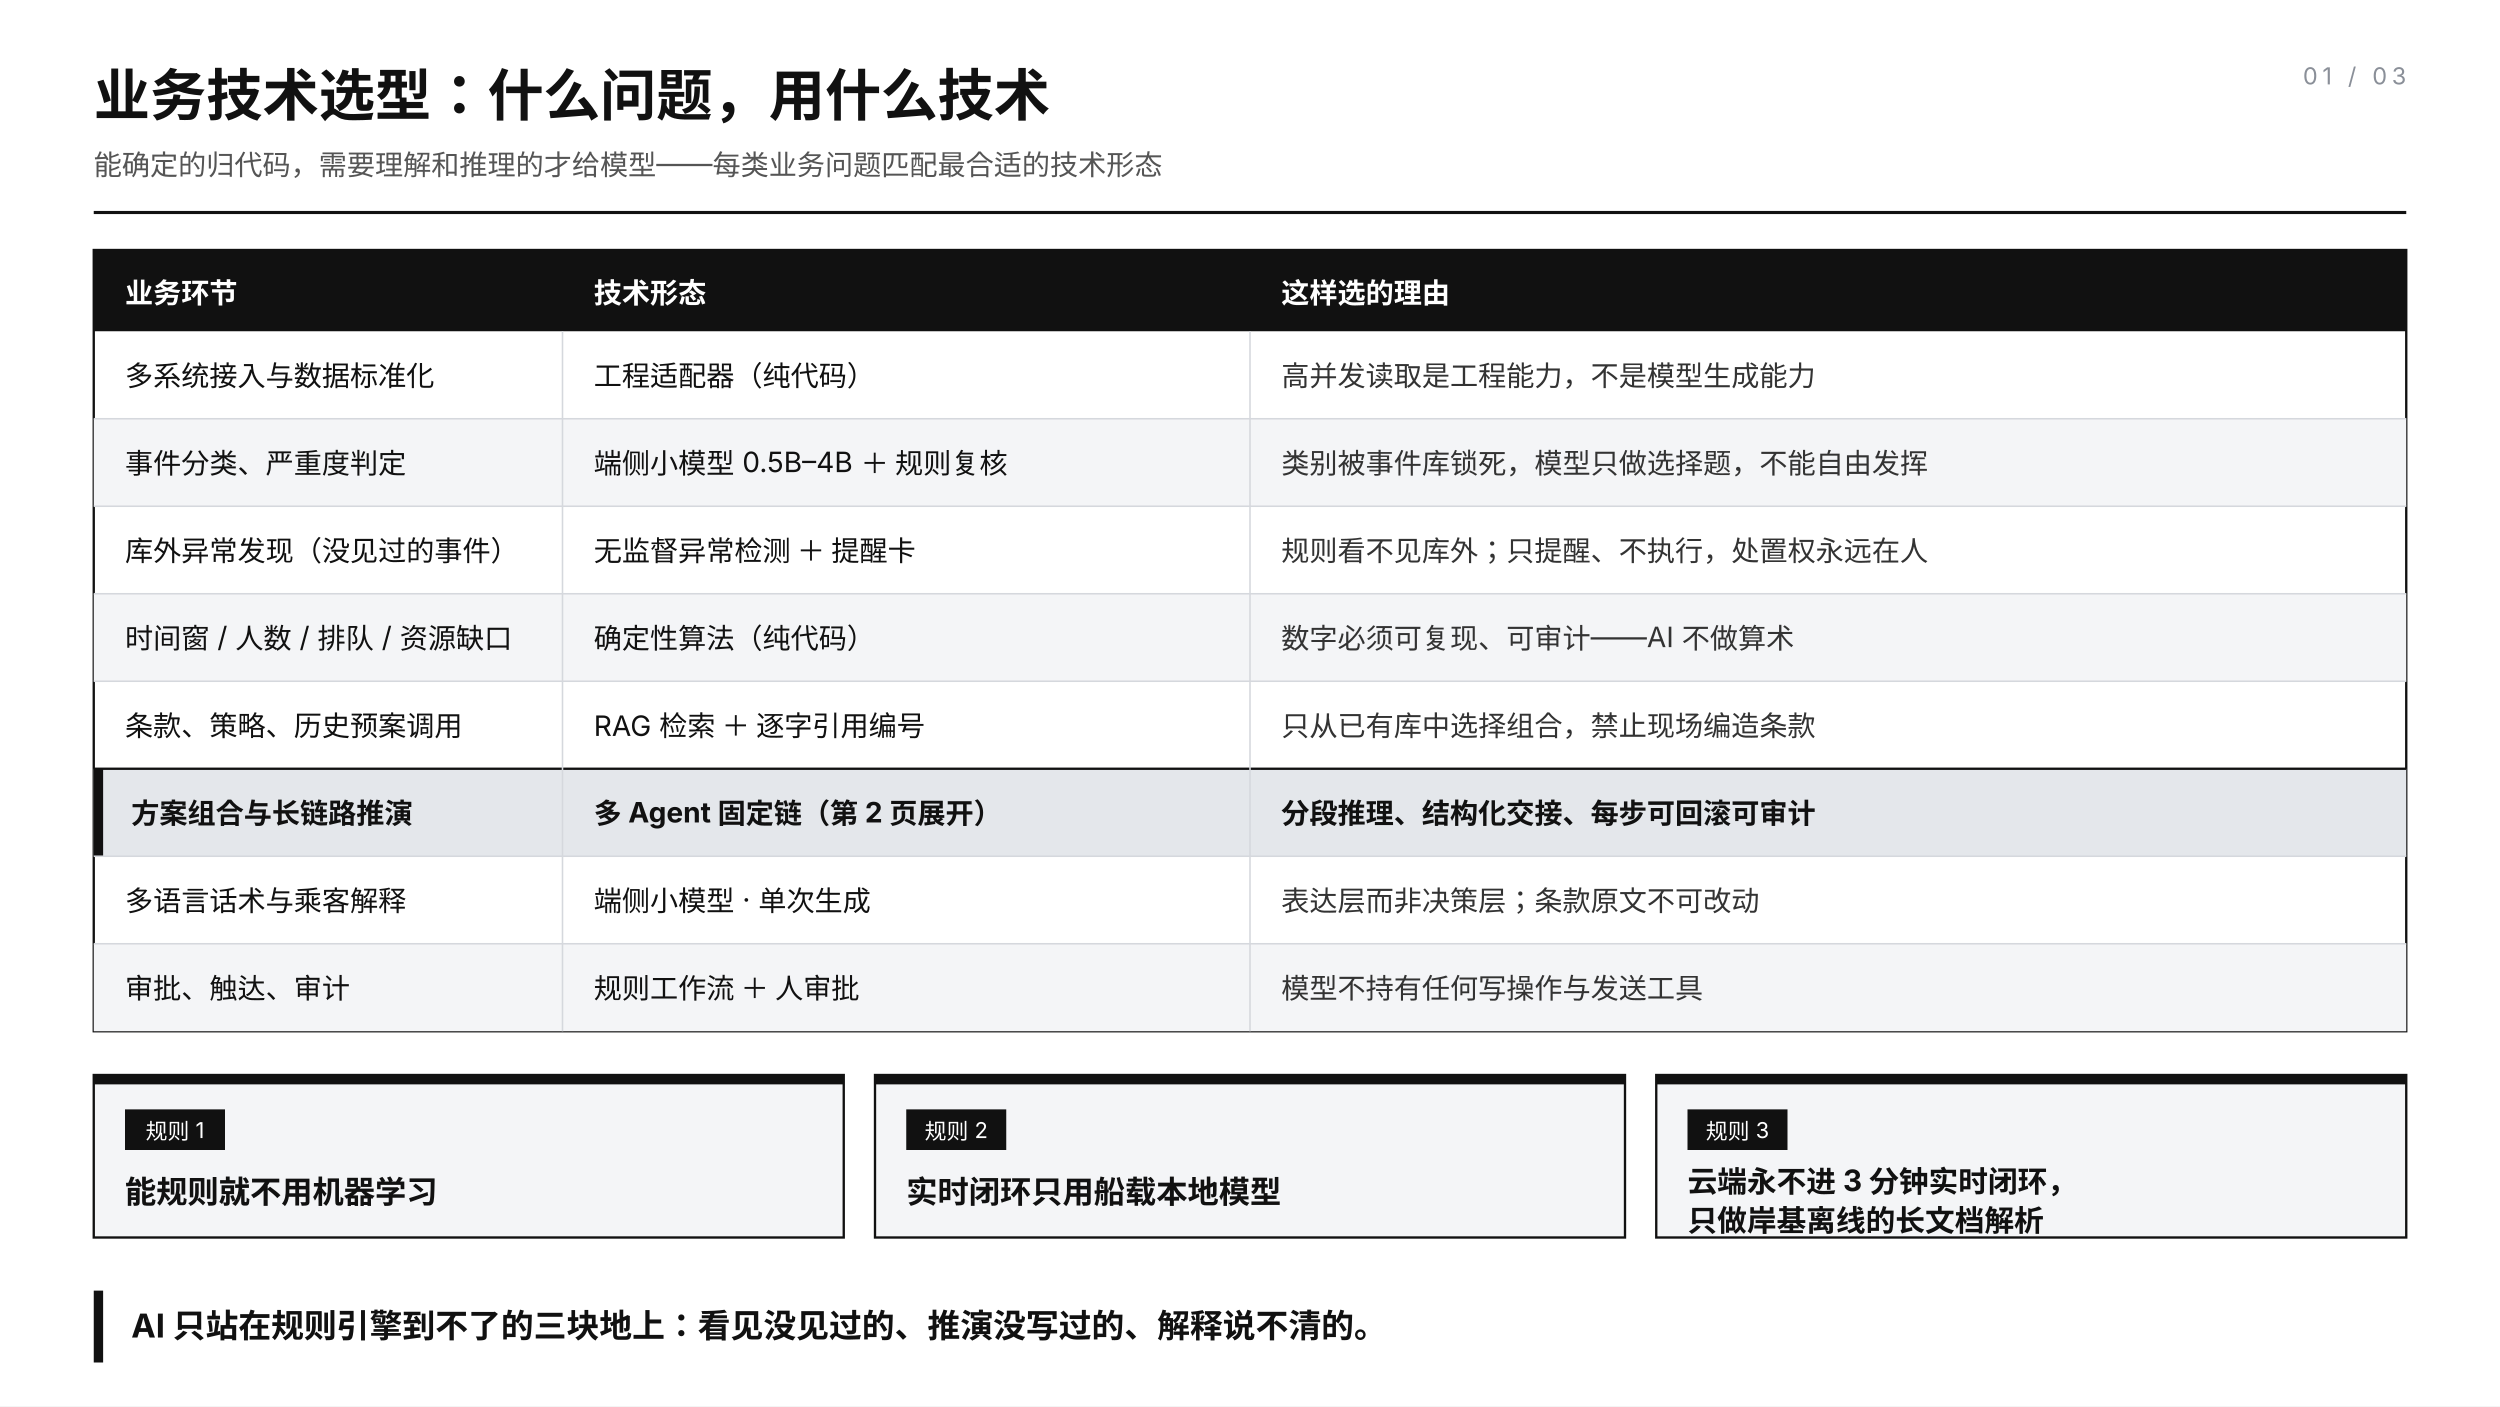
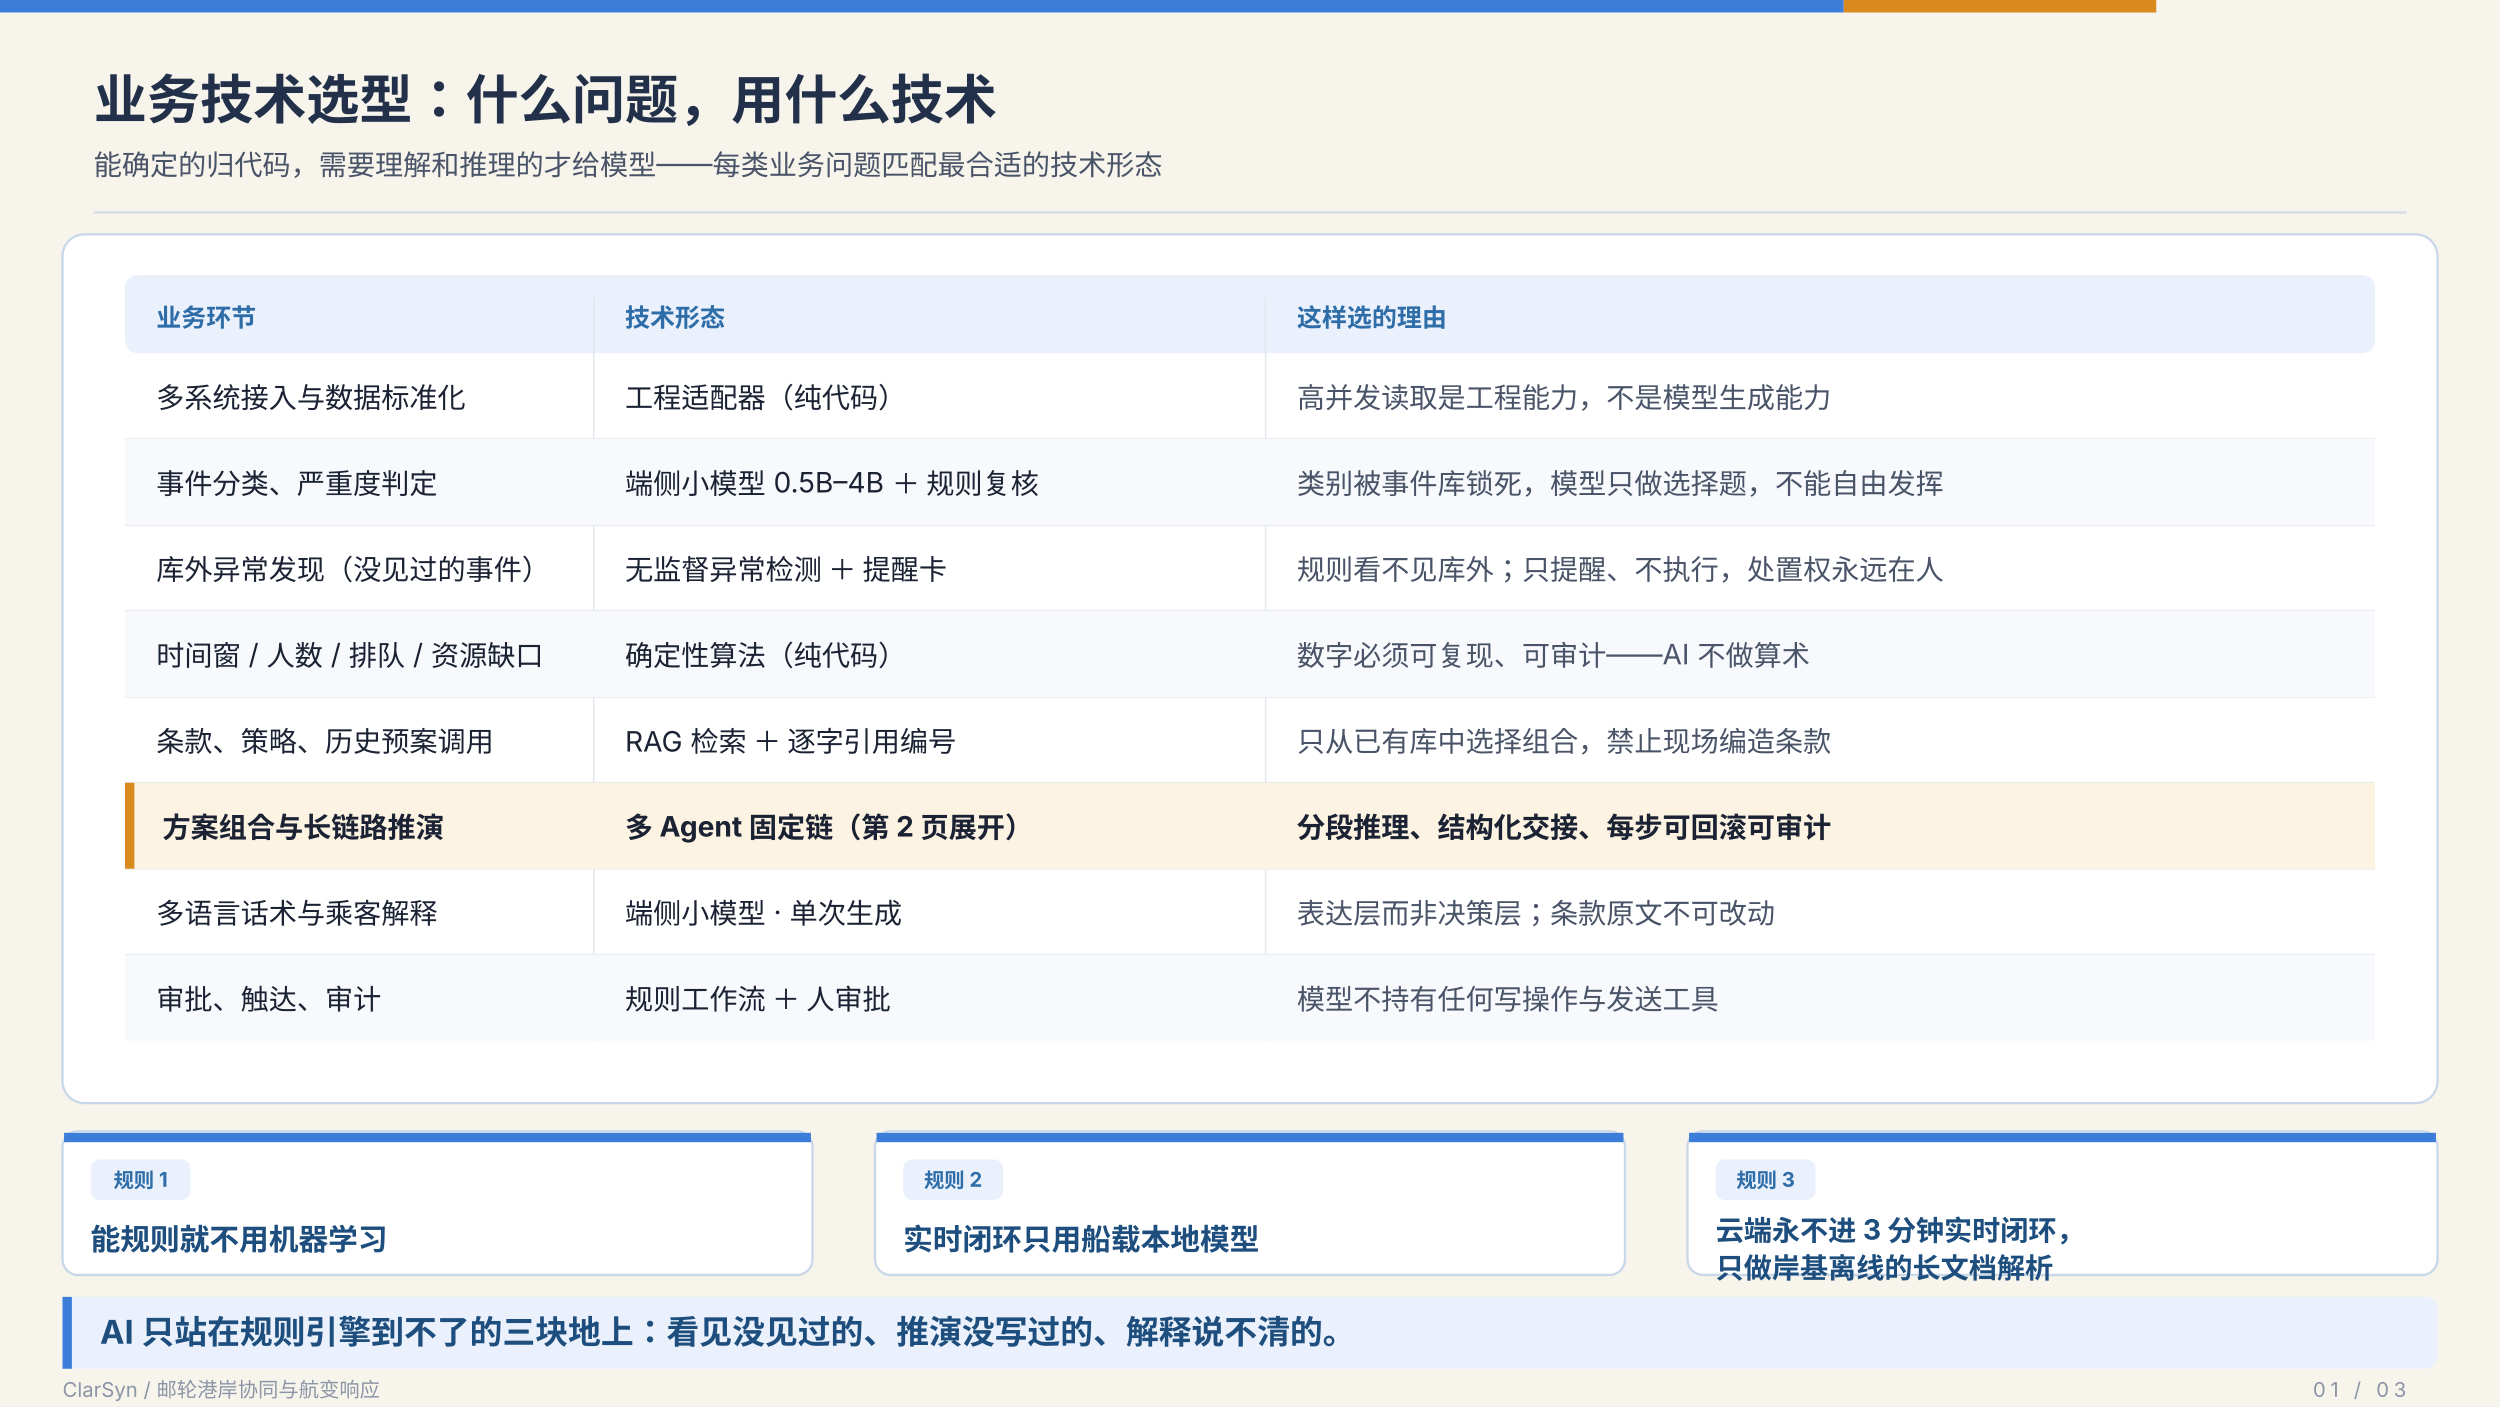
<svg xmlns="http://www.w3.org/2000/svg" viewBox="0 0 1600 900" font-family="-apple-system,'PingFang SC','Microsoft YaHei','Source Han Sans SC',sans-serif">
-   <rect id="bg" x="0" y="0" width="1600" height="900" fill="#FFFFFF" />
-   <text x="1540" y="54" text-anchor="end" font-size="15" fill="#8A8F98" letter-spacing="3">01 / 03</text>
-   <text x="60" y="74" font-size="36" font-weight="700" fill="#111111">业务技术选型：什么问题，用什么技术</text>
-   <text x="60" y="112" font-size="18" fill="#555555">能确定的归代码，需要理解和推理的才给模型——每类业务问题匹配最合适的技术形态</text>
-   <line x1="60" y1="136" x2="1540" y2="136" stroke="#111111" stroke-width="2" />
-   <rect id="table-shell" x="60" y="160" width="1480" height="500" fill="#FFFFFF" stroke="#111111" stroke-width="1.5" />
-   <rect id="table-head" x="60" y="160" width="1480" height="52" fill="#111111" />
-   <text x="80" y="194" font-size="18" font-weight="700" fill="#FFFFFF">业务环节</text>
-   <text x="380" y="194" font-size="18" font-weight="700" fill="#FFFFFF">技术形态</text>
-   <text x="820" y="194" font-size="18" font-weight="700" fill="#FFFFFF">这样选的理由</text>
-   <rect id="row-2" x="60" y="268" width="1480" height="56" fill="#F4F5F7" />
-   <rect id="row-4" x="60" y="380" width="1480" height="56" fill="#F4F5F7" />
-   <rect id="row-6" x="60" y="492" width="1480" height="56" fill="#E4E7EB" />
-   <rect id="row-6-bar" x="60" y="492" width="6" height="56" fill="#111111" />
-   <rect id="row-8" x="60" y="604" width="1480" height="56" fill="#F4F5F7" />
-   <line x1="60" y1="268" x2="1540" y2="268" stroke="#D5D8DD" />
-   <line x1="60" y1="324" x2="1540" y2="324" stroke="#D5D8DD" />
-   <line x1="60" y1="380" x2="1540" y2="380" stroke="#D5D8DD" />
-   <line x1="60" y1="436" x2="1540" y2="436" stroke="#D5D8DD" />
-   <line x1="60" y1="492" x2="1540" y2="492" stroke="#111111" stroke-width="1.5" />
-   <line x1="60" y1="548" x2="1540" y2="548" stroke="#D5D8DD" />
-   <line x1="60" y1="604" x2="1540" y2="604" stroke="#D5D8DD" />
-   <line x1="360" y1="212" x2="360" y2="660" stroke="#D5D8DD" />
-   <line x1="800" y1="212" x2="800" y2="660" stroke="#D5D8DD" />
-   <text x="80" y="247" font-size="18" fill="#111111">多系统接入与数据标准化</text>
-   <text x="380" y="247" font-size="18" fill="#111111">工程适配器（纯代码）</text>
-   <text x="820" y="247" font-size="18" fill="#333333">高并发读取是工程能力，不是模型生成能力</text>
-   <text x="80" y="303" font-size="18" fill="#111111">事件分类、严重度判定</text>
-   <text x="380" y="303" font-size="18" fill="#111111">端侧小模型 0.5B–4B ＋ 规则复核</text>
-   <text x="820" y="303" font-size="18" fill="#333333">类别被事件库锁死，模型只做选择题，不能自由发挥</text>
-   <text x="80" y="359" font-size="18" fill="#111111">库外异常发现（没见过的事件）</text>
-   <text x="380" y="359" font-size="18" fill="#111111">无监督异常检测 ＋ 提醒卡</text>
-   <text x="820" y="359" font-size="18" fill="#333333">规则看不见库外；只提醒、不执行，处置权永远在人</text>
-   <text x="80" y="415" font-size="18" fill="#111111">时间窗 / 人数 / 排队 / 资源缺口</text>
-   <text x="380" y="415" font-size="18" fill="#111111">确定性算法（纯代码）</text>
-   <text x="820" y="415" font-size="18" fill="#333333">数字必须可复现、可审计——AI 不做算术</text>
-   <text x="80" y="471" font-size="18" fill="#111111">条款、策略、历史预案调用</text>
-   <text x="380" y="471" font-size="18" fill="#111111">RAG 检索 ＋ 逐字引用编号</text>
-   <text x="820" y="471" font-size="18" fill="#333333">只从已有库中选择组合，禁止现场编造条款</text>
-   <text x="84" y="527" font-size="18" font-weight="700" fill="#111111">方案组合与长链路推演</text>
-   <text x="380" y="527" font-size="18" font-weight="700" fill="#111111">多 Agent 固定链（第 2 页展开）</text>
-   <text x="820" y="527" font-size="18" font-weight="700" fill="#111111">分段推理、结构化交接、每步可回滚可审计</text>
-   <text x="80" y="583" font-size="18" fill="#111111">多语言话术与乘客解释</text>
-   <text x="380" y="583" font-size="18" fill="#111111">端侧小模型 · 单次生成</text>
-   <text x="820" y="583" font-size="18" fill="#333333">表达层而非决策层；条款原文不可改动</text>
-   <text x="80" y="639" font-size="18" fill="#111111">审批、触达、审计</text>
-   <text x="380" y="639" font-size="18" fill="#111111">规则工作流 ＋ 人审批</text>
-   <text x="820" y="639" font-size="18" fill="#333333">模型不持有任何写操作与发送工具</text>
-   <rect x="60" y="688" width="480" height="104" fill="#F4F5F7" stroke="#111111" stroke-width="1.5" />
-   <rect x="60" y="688" width="480" height="6" fill="#111111" />
-   <rect x="80" y="710" width="64" height="26" fill="#111111" />
-   <text x="112" y="729" text-anchor="middle" font-size="14" fill="#FFFFFF">规则 1</text>
-   <text x="80" y="770" font-size="20" font-weight="700" fill="#111111">能规则就不用机器学习</text>
-   <rect x="560" y="688" width="480" height="104" fill="#F4F5F7" stroke="#111111" stroke-width="1.5" />
-   <rect x="560" y="688" width="480" height="6" fill="#111111" />
-   <rect x="580" y="710" width="64" height="26" fill="#111111" />
-   <text x="612" y="729" text-anchor="middle" font-size="14" fill="#FFFFFF">规则 2</text>
-   <text x="580" y="770" font-size="20" font-weight="700" fill="#111111">实时闭环只用船载本地模型</text>
-   <rect x="1060" y="688" width="480" height="104" fill="#F4F5F7" stroke="#111111" stroke-width="1.5" />
-   <rect x="1060" y="688" width="480" height="6" fill="#111111" />
-   <rect x="1080" y="710" width="64" height="26" fill="#111111" />
-   <text x="1112" y="729" text-anchor="middle" font-size="14" fill="#FFFFFF">规则 3</text>
-   <text x="1080" y="763" font-size="19" font-weight="700" fill="#111111">云端永不进 3 分钟实时闭环，</text>
-   <text x="1080" y="788" font-size="19" font-weight="700" fill="#111111">只做岸基离线的长文档解析</text>
-   <rect x="60" y="826" width="6" height="46" fill="#111111" />
-   <text x="84" y="856" font-size="21" font-weight="700" fill="#111111">AI 只站在规则引擎到不了的三块地上：看见没见过的、推演没写过的、解释说不清的。</text>
+   <rect x="0" y="0" width="1600" height="900" fill="#F7F4EC" />
+   <rect x="0" y="0" width="1180" height="8" fill="#3B7DD8" />
+   <rect x="1180" y="0" width="200" height="8" fill="#D98A1F" />
+   <text x="60" y="76" font-size="34" font-weight="700" fill="#22304A">业务技术选型：什么问题，用什么技术</text>
+   <text x="60" y="112" font-size="18" fill="#4A5468">能确定的归代码，需要理解和推理的才给模型——每类业务问题匹配最合适的技术形态</text>
+   <line x1="60" y1="136" x2="1540" y2="136" stroke="#D8DCE3" stroke-width="1.5" />
+   <rect x="40" y="150" width="1520" height="556" rx="14" fill="#FFFFFF" stroke="#C9D8E8" stroke-width="1.5" />
+   <rect x="80" y="176" width="1440" height="50" rx="8" fill="#EAF1FC" />
+   <text x="100" y="209" font-size="16" font-weight="700" fill="#2E6DA8">业务环节</text>
+   <text x="400" y="209" font-size="16" font-weight="700" fill="#2E6DA8">技术形态</text>
+   <text x="830" y="209" font-size="16" font-weight="700" fill="#2E6DA8">这样选的理由</text>
+   <line x1="380" y1="190" x2="380" y2="666" stroke="#E3E7EE" />
+   <line x1="810" y1="190" x2="810" y2="666" stroke="#E3E7EE" />
+   <line x1="80" y1="281" x2="1520" y2="281" stroke="#E3E7EE" />
+   <line x1="80" y1="336" x2="1520" y2="336" stroke="#E3E7EE" />
+   <line x1="80" y1="391" x2="1520" y2="391" stroke="#E3E7EE" />
+   <line x1="80" y1="446" x2="1520" y2="446" stroke="#E3E7EE" />
+   <line x1="80" y1="501" x2="1520" y2="501" stroke="#E3E7EE" />
+   <line x1="80" y1="556" x2="1520" y2="556" stroke="#E3E7EE" />
+   <line x1="80" y1="611" x2="1520" y2="611" stroke="#E3E7EE" />
+   <rect x="80" y="281" width="1440" height="55" fill="#F8F9FC" />
+   <rect x="80" y="391" width="1440" height="55" fill="#F8F9FC" />
+   <rect x="80" y="611" width="1440" height="55" fill="#F8F9FC" />
+   <rect x="80" y="501" width="1440" height="55" fill="#FDF3E2" />
+   <rect x="80" y="501" width="6" height="55" fill="#D98A1F" />
+   <text x="100" y="261" font-size="18" fill="#1A2233">多系统接入与数据标准化</text>
+   <text x="400" y="261" font-size="18" fill="#1A2233">工程适配器（纯代码）</text>
+   <text x="830" y="261" font-size="18" fill="#4A5468">高并发读取是工程能力，不是模型生成能力</text>
+   <text x="100" y="316" font-size="18" fill="#1A2233">事件分类、严重度判定</text>
+   <text x="400" y="316" font-size="18" fill="#1A2233">端侧小模型 0.5B–4B ＋ 规则复核</text>
+   <text x="830" y="316" font-size="18" fill="#4A5468">类别被事件库锁死，模型只做选择题，不能自由发挥</text>
+   <text x="100" y="371" font-size="18" fill="#1A2233">库外异常发现（没见过的事件）</text>
+   <text x="400" y="371" font-size="18" fill="#1A2233">无监督异常检测 ＋ 提醒卡</text>
+   <text x="830" y="371" font-size="18" fill="#4A5468">规则看不见库外；只提醒、不执行，处置权永远在人</text>
+   <text x="100" y="426" font-size="18" fill="#1A2233">时间窗 / 人数 / 排队 / 资源缺口</text>
+   <text x="400" y="426" font-size="18" fill="#1A2233">确定性算法（纯代码）</text>
+   <text x="830" y="426" font-size="18" fill="#4A5468">数字必须可复现、可审计——AI 不做算术</text>
+   <text x="100" y="481" font-size="18" fill="#1A2233">条款、策略、历史预案调用</text>
+   <text x="400" y="481" font-size="18" fill="#1A2233">RAG 检索 ＋ 逐字引用编号</text>
+   <text x="830" y="481" font-size="18" fill="#4A5468">只从已有库中选择组合，禁止现场编造条款</text>
+   <text x="104" y="536" font-size="18" font-weight="700" fill="#1A2233">方案组合与长链路推演</text>
+   <text x="400" y="536" font-size="18" font-weight="700" fill="#1A2233">多 Agent 固定链（第 2 页展开）</text>
+   <text x="830" y="536" font-size="18" font-weight="700" fill="#1A2233">分段推理、结构化交接、每步可回滚可审计</text>
+   <text x="100" y="591" font-size="18" fill="#1A2233">多语言话术与乘客解释</text>
+   <text x="400" y="591" font-size="18" fill="#1A2233">端侧小模型 · 单次生成</text>
+   <text x="830" y="591" font-size="18" fill="#4A5468">表达层而非决策层；条款原文不可改动</text>
+   <text x="100" y="646" font-size="18" fill="#1A2233">审批、触达、审计</text>
+   <text x="400" y="646" font-size="18" fill="#1A2233">规则工作流 ＋ 人审批</text>
+   <text x="830" y="646" font-size="18" fill="#4A5468">模型不持有任何写操作与发送工具</text>
+   <rect x="40" y="724" width="480" height="92" rx="10" fill="#FFFFFF" stroke="#C9D8E8" stroke-width="1.5" />
+   <rect x="41" y="725" width="478" height="6" fill="#3B7DD8" />
+   <rect x="58" y="742" width="64" height="26" rx="6" fill="#EAF1FC" />
+   <text x="90" y="760" text-anchor="middle" font-size="13" font-weight="700" fill="#2E6DA8">规则 1</text>
+   <text x="58" y="800" font-size="19" font-weight="700" fill="#1D4E7E">能规则就不用机器学习</text>
+   <rect x="560" y="724" width="480" height="92" rx="10" fill="#FFFFFF" stroke="#C9D8E8" stroke-width="1.5" />
+   <rect x="561" y="725" width="478" height="6" fill="#3B7DD8" />
+   <rect x="578" y="742" width="64" height="26" rx="6" fill="#EAF1FC" />
+   <text x="610" y="760" text-anchor="middle" font-size="13" font-weight="700" fill="#2E6DA8">规则 2</text>
+   <text x="578" y="800" font-size="19" font-weight="700" fill="#1D4E7E">实时闭环只用船载本地模型</text>
+   <rect x="1080" y="724" width="480" height="92" rx="10" fill="#FFFFFF" stroke="#C9D8E8" stroke-width="1.5" />
+   <rect x="1081" y="725" width="478" height="6" fill="#3B7DD8" />
+   <rect x="1098" y="742" width="64" height="26" rx="6" fill="#EAF1FC" />
+   <text x="1130" y="760" text-anchor="middle" font-size="13" font-weight="700" fill="#2E6DA8">规则 3</text>
+   <text x="1098" y="794" font-size="18" font-weight="700" fill="#1D4E7E">云端永不进 3 分钟实时闭环，</text>
+   <text x="1098" y="818" font-size="18" font-weight="700" fill="#1D4E7E">只做岸基离线的长文档解析</text>
+   <rect x="40" y="830" width="1520" height="46" rx="8" fill="#EAF1FC" />
+   <rect x="40" y="830" width="6" height="46" fill="#3B7DD8" />
+   <text x="64" y="860" font-size="21" font-weight="700" fill="#1D4E7E">AI 只站在规则引擎到不了的三块地上：看见没见过的、推演没写过的、解释说不清的。</text>
+   <text x="40" y="894" font-size="13" fill="#8B95A5">ClarSyn / 邮轮港岸协同与航变响应</text>
+   <text x="1540" y="894" text-anchor="end" font-size="13" fill="#8B95A5" letter-spacing="3">01 / 03</text>
</svg>
